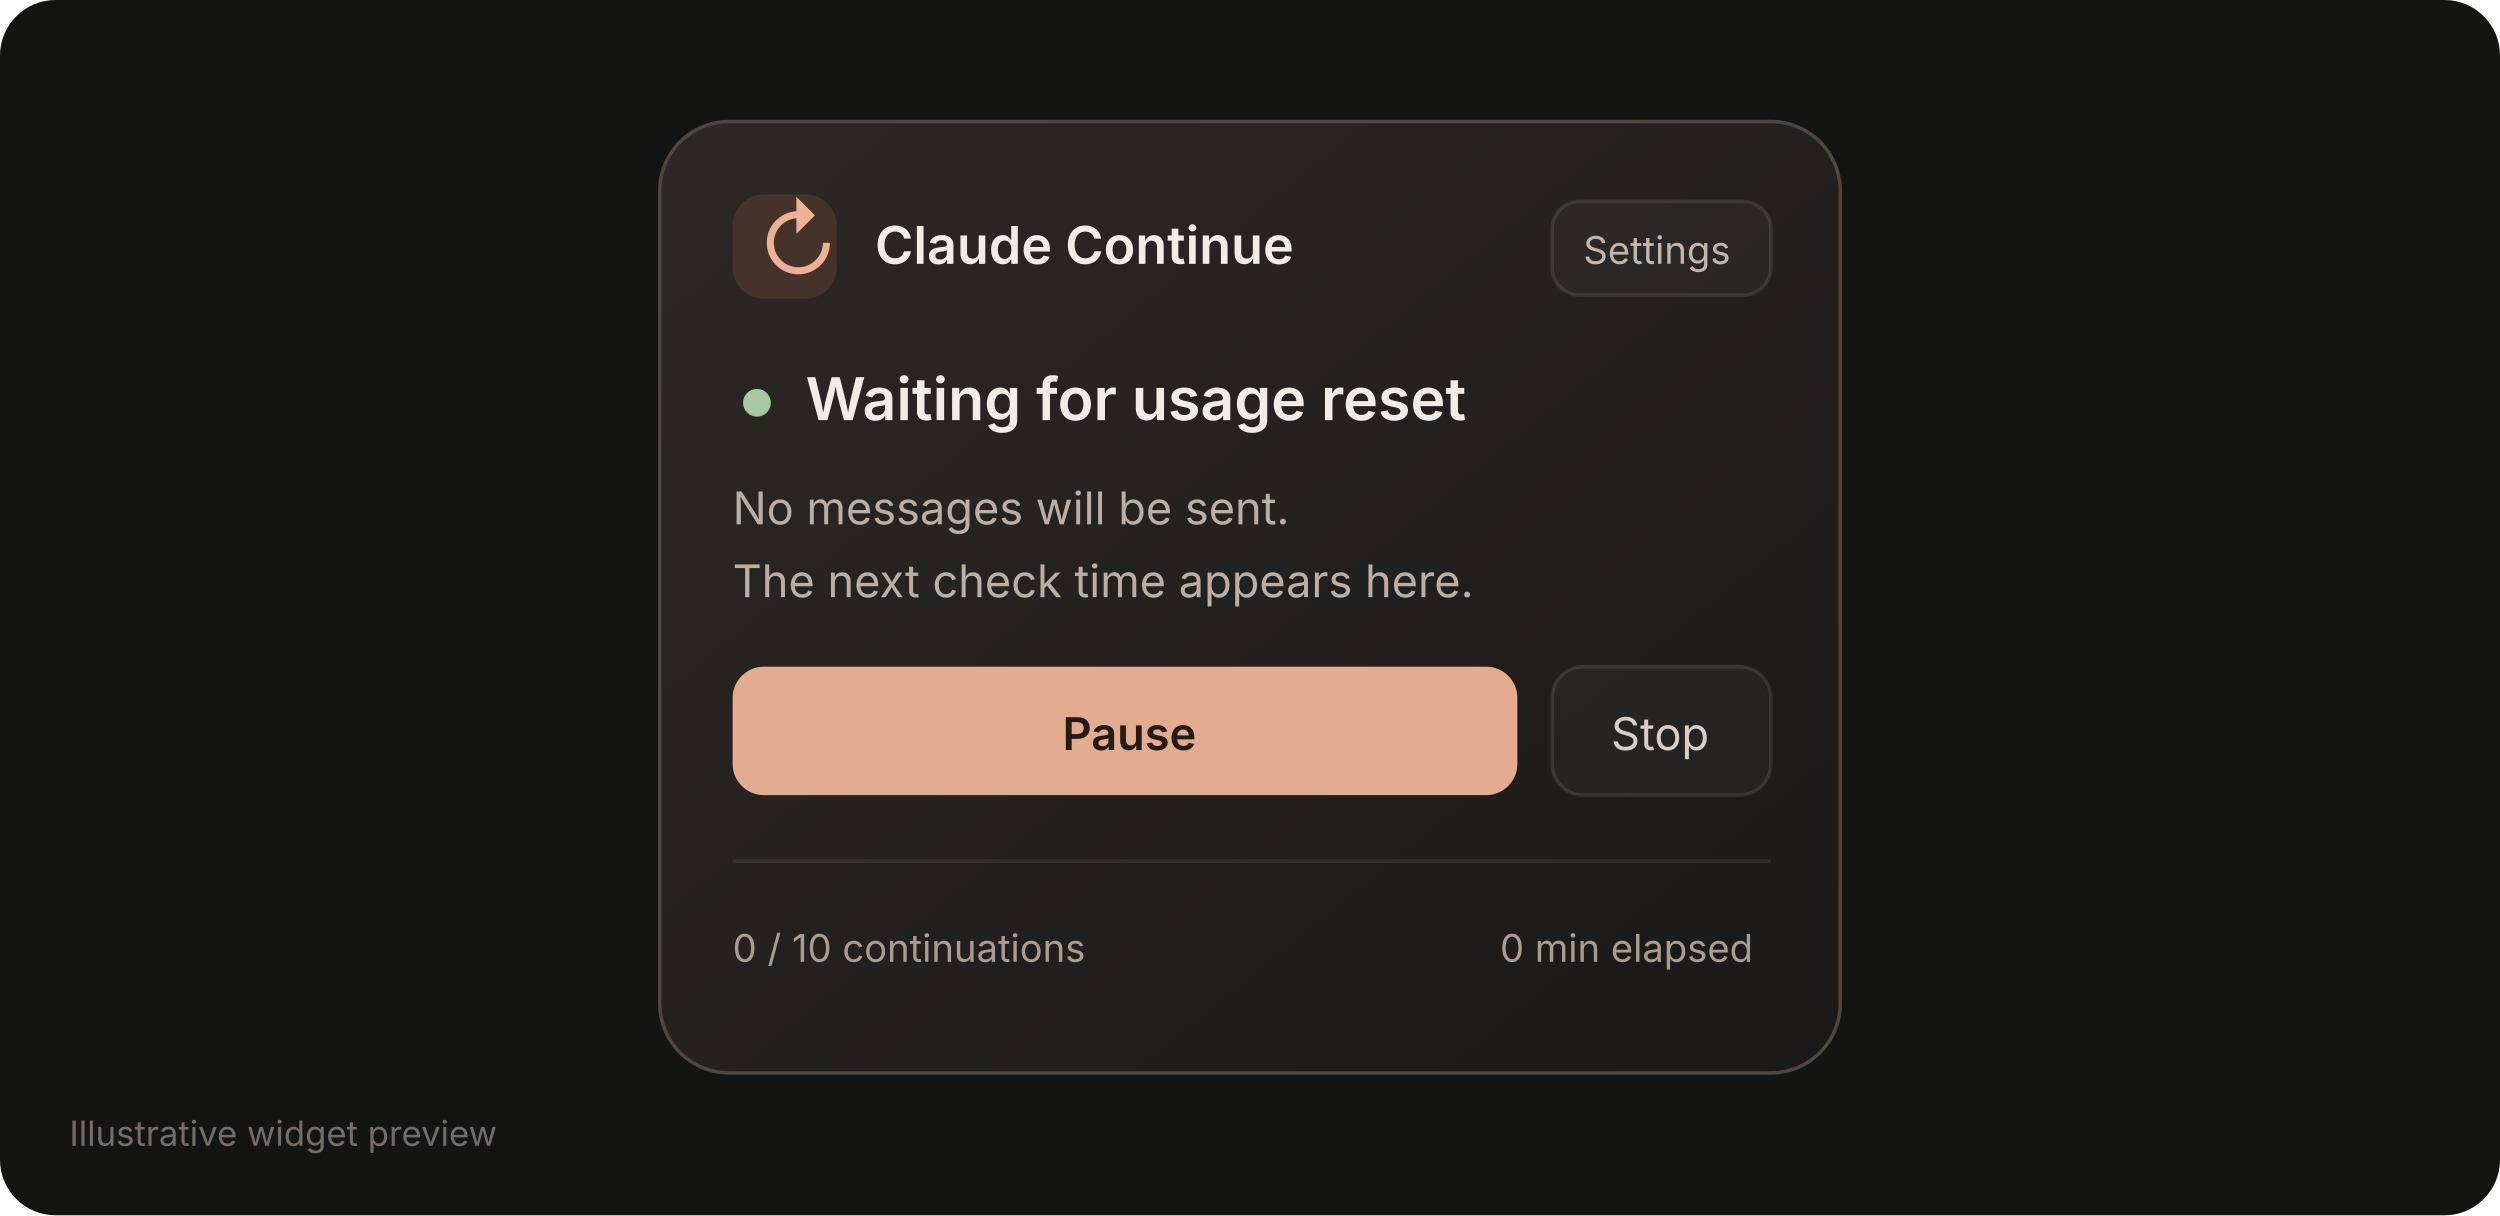
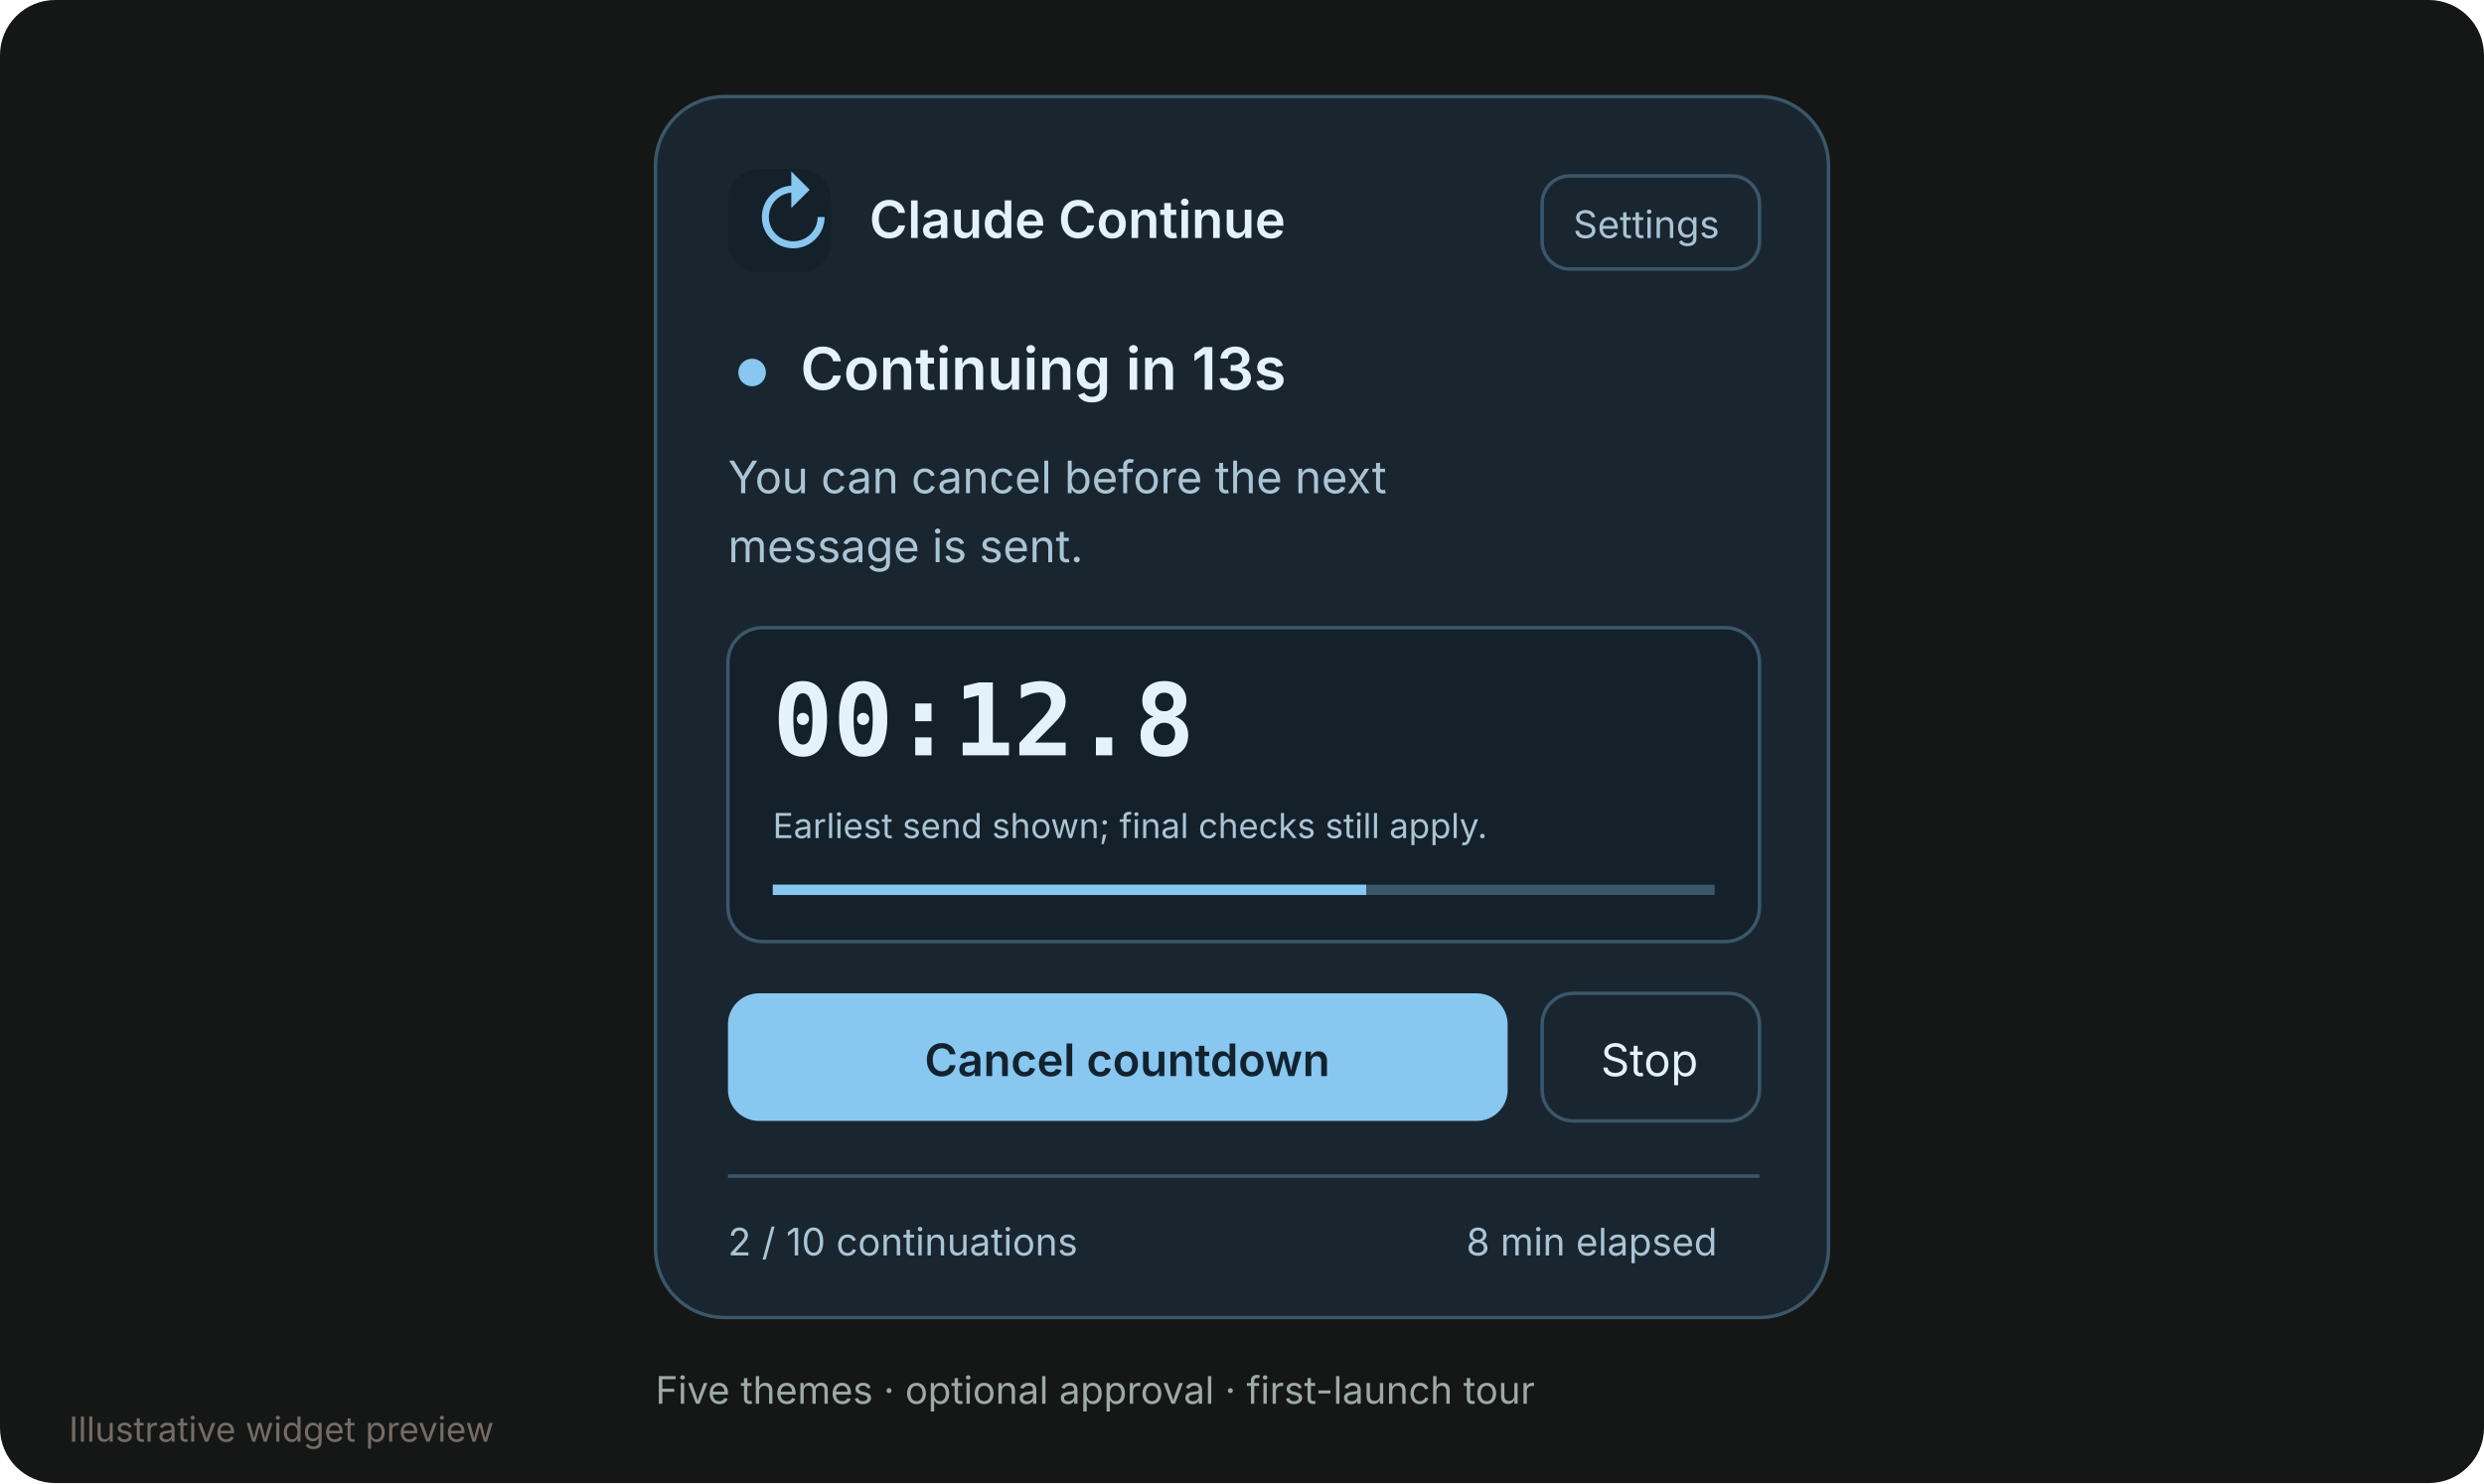
- <svg xmlns="http://www.w3.org/2000/svg" width="720" height="350" viewBox="0 0 720 350" role="img" aria-label="Illustrative Claude Continue widget waiting for a usage reset">
-   <defs>
-     <linearGradient id="bg" x2="1" y2="1">
-       <stop stop-color="#2c2825" />
-       <stop offset="1" stop-color="#1a1918" />
-     </linearGradient>
-   </defs>
-   <rect width="720" height="350" rx="16" fill="#141413" />
-   <rect x="190" y="35" width="340" height="274" rx="20" fill="url(#bg)" stroke="#51463f" />
+ <svg xmlns="http://www.w3.org/2000/svg" width="720" height="430" viewBox="0 0 720 430" role="img" aria-label="Illustrative Claude Continue widget with Ocean theme and Paranoid mode countdown">
+   <rect width="720" height="430" rx="16" fill="#141716" />
+   <rect x="190" y="28" width="340" height="354" rx="20" fill="#192630" stroke="#3b5769" />
  <g font-family="-apple-system,BlinkMacSystemFont,Segoe UI,sans-serif">
-     <rect x="211" y="56" width="30" height="30" rx="9" fill="#45332b" />
-     <text x="218" y="79" fill="#edb296" font-size="25">↻</text>
-     <text x="252" y="76" fill="#f2ece6" font-size="15" font-weight="600">Claude Continue</text>
-     <rect x="447" y="58" width="63" height="27" rx="8" fill="#ffffff08" stroke="#ffffff18" />
-     <text x="456" y="76" fill="#c4b5aa" font-size="11">Settings</text>
-     <circle cx="218" cy="116" r="4" fill="#a7c9a2" />
-     <text x="232" y="121" fill="#f2ece6" font-size="17" font-weight="600">Waiting for usage reset</text>
-     <text x="211" y="151" fill="#baaea5" font-size="13">No messages will be sent.</text>
-     <text x="211" y="172" fill="#baaea5" font-size="13">The next check time appears here.</text>
-     <rect x="211" y="192" width="226" height="37" rx="9" fill="#e3ab90" />
-     <text x="306" y="216" fill="#241b16" font-size="13" font-weight="600">Pause</text>
-     <rect x="447" y="192" width="63" height="37" rx="9" fill="#ffffff08" stroke="#ffffff18" />
-     <text x="464" y="216" fill="#d8cec6" font-size="13">Stop</text>
-     <path d="M211 248h299" stroke="#ffffff14" />
-     <text x="211" y="277" fill="#ab9c90" font-size="11">0 / 10 continuations</text>
-     <text x="432" y="277" fill="#ab9c90" font-size="11">0 min elapsed</text>
-     <text x="20" y="330" fill="#756c65" font-size="10">Illustrative widget preview</text>
+     <rect x="211" y="49" width="30" height="30" rx="9" fill="#14202a" />
+     <text x="218" y="72" fill="#88c7ef" font-size="25">↻</text>
+     <text x="252" y="69" fill="#e4f3fb" font-size="15" font-weight="600">Claude Continue</text>
+     <rect x="447" y="51" width="63" height="27" rx="8" fill="#192630" stroke="#3b5769" />
+     <text x="456" y="69" fill="#aac4d4" font-size="11">Settings</text>
+     <circle cx="218" cy="108" r="4" fill="#88c7ef" />
+     <text x="232" y="113" fill="#e4f3fb" font-size="17" font-weight="600">Continuing in 13s</text>
+     <text x="211" y="143" fill="#aac4d4" font-size="13">You can cancel before the next</text>
+     <text x="211" y="163" fill="#aac4d4" font-size="13">message is sent.</text>
+     <rect x="211" y="182" width="299" height="91" rx="10" fill="#14202a" stroke="#3b5769" />
+     <text x="224" y="219" fill="#e4f3fb" font-size="29" font-family="ui-monospace,monospace" font-weight="600">00:12.8</text>
+     <text x="224" y="243" fill="#aac4d4" font-size="10">Earliest send shown; final checks still apply.</text>
+     <path d="M224 258h273" stroke="#3b5769" stroke-width="3" />
+     <path d="M224 258h172" stroke="#88c7ef" stroke-width="3" />
+     <rect x="211" y="288" width="226" height="37" rx="9" fill="#88c7ef" />
+     <text x="268" y="312" fill="#12232f" font-size="13" font-weight="600">Cancel countdown</text>
+     <rect x="447" y="288" width="63" height="37" rx="9" fill="#192630" stroke="#3b5769" />
+     <text x="464" y="312" fill="#e4f3fb" font-size="13">Stop</text>
+     <path d="M211 341h299" stroke="#3b5769" />
+     <text x="211" y="364" fill="#aac4d4" font-size="11">2 / 10 continuations</text>
+     <text x="425" y="364" fill="#aac4d4" font-size="11">8 min elapsed</text>
+     <text x="190" y="407" fill="#9eaaa4" font-size="11">Five themes · optional approval · first-launch tour</text>
+     <text x="20" y="418" fill="#756c65" font-size="10">Illustrative widget preview</text>
  </g>
</svg>
